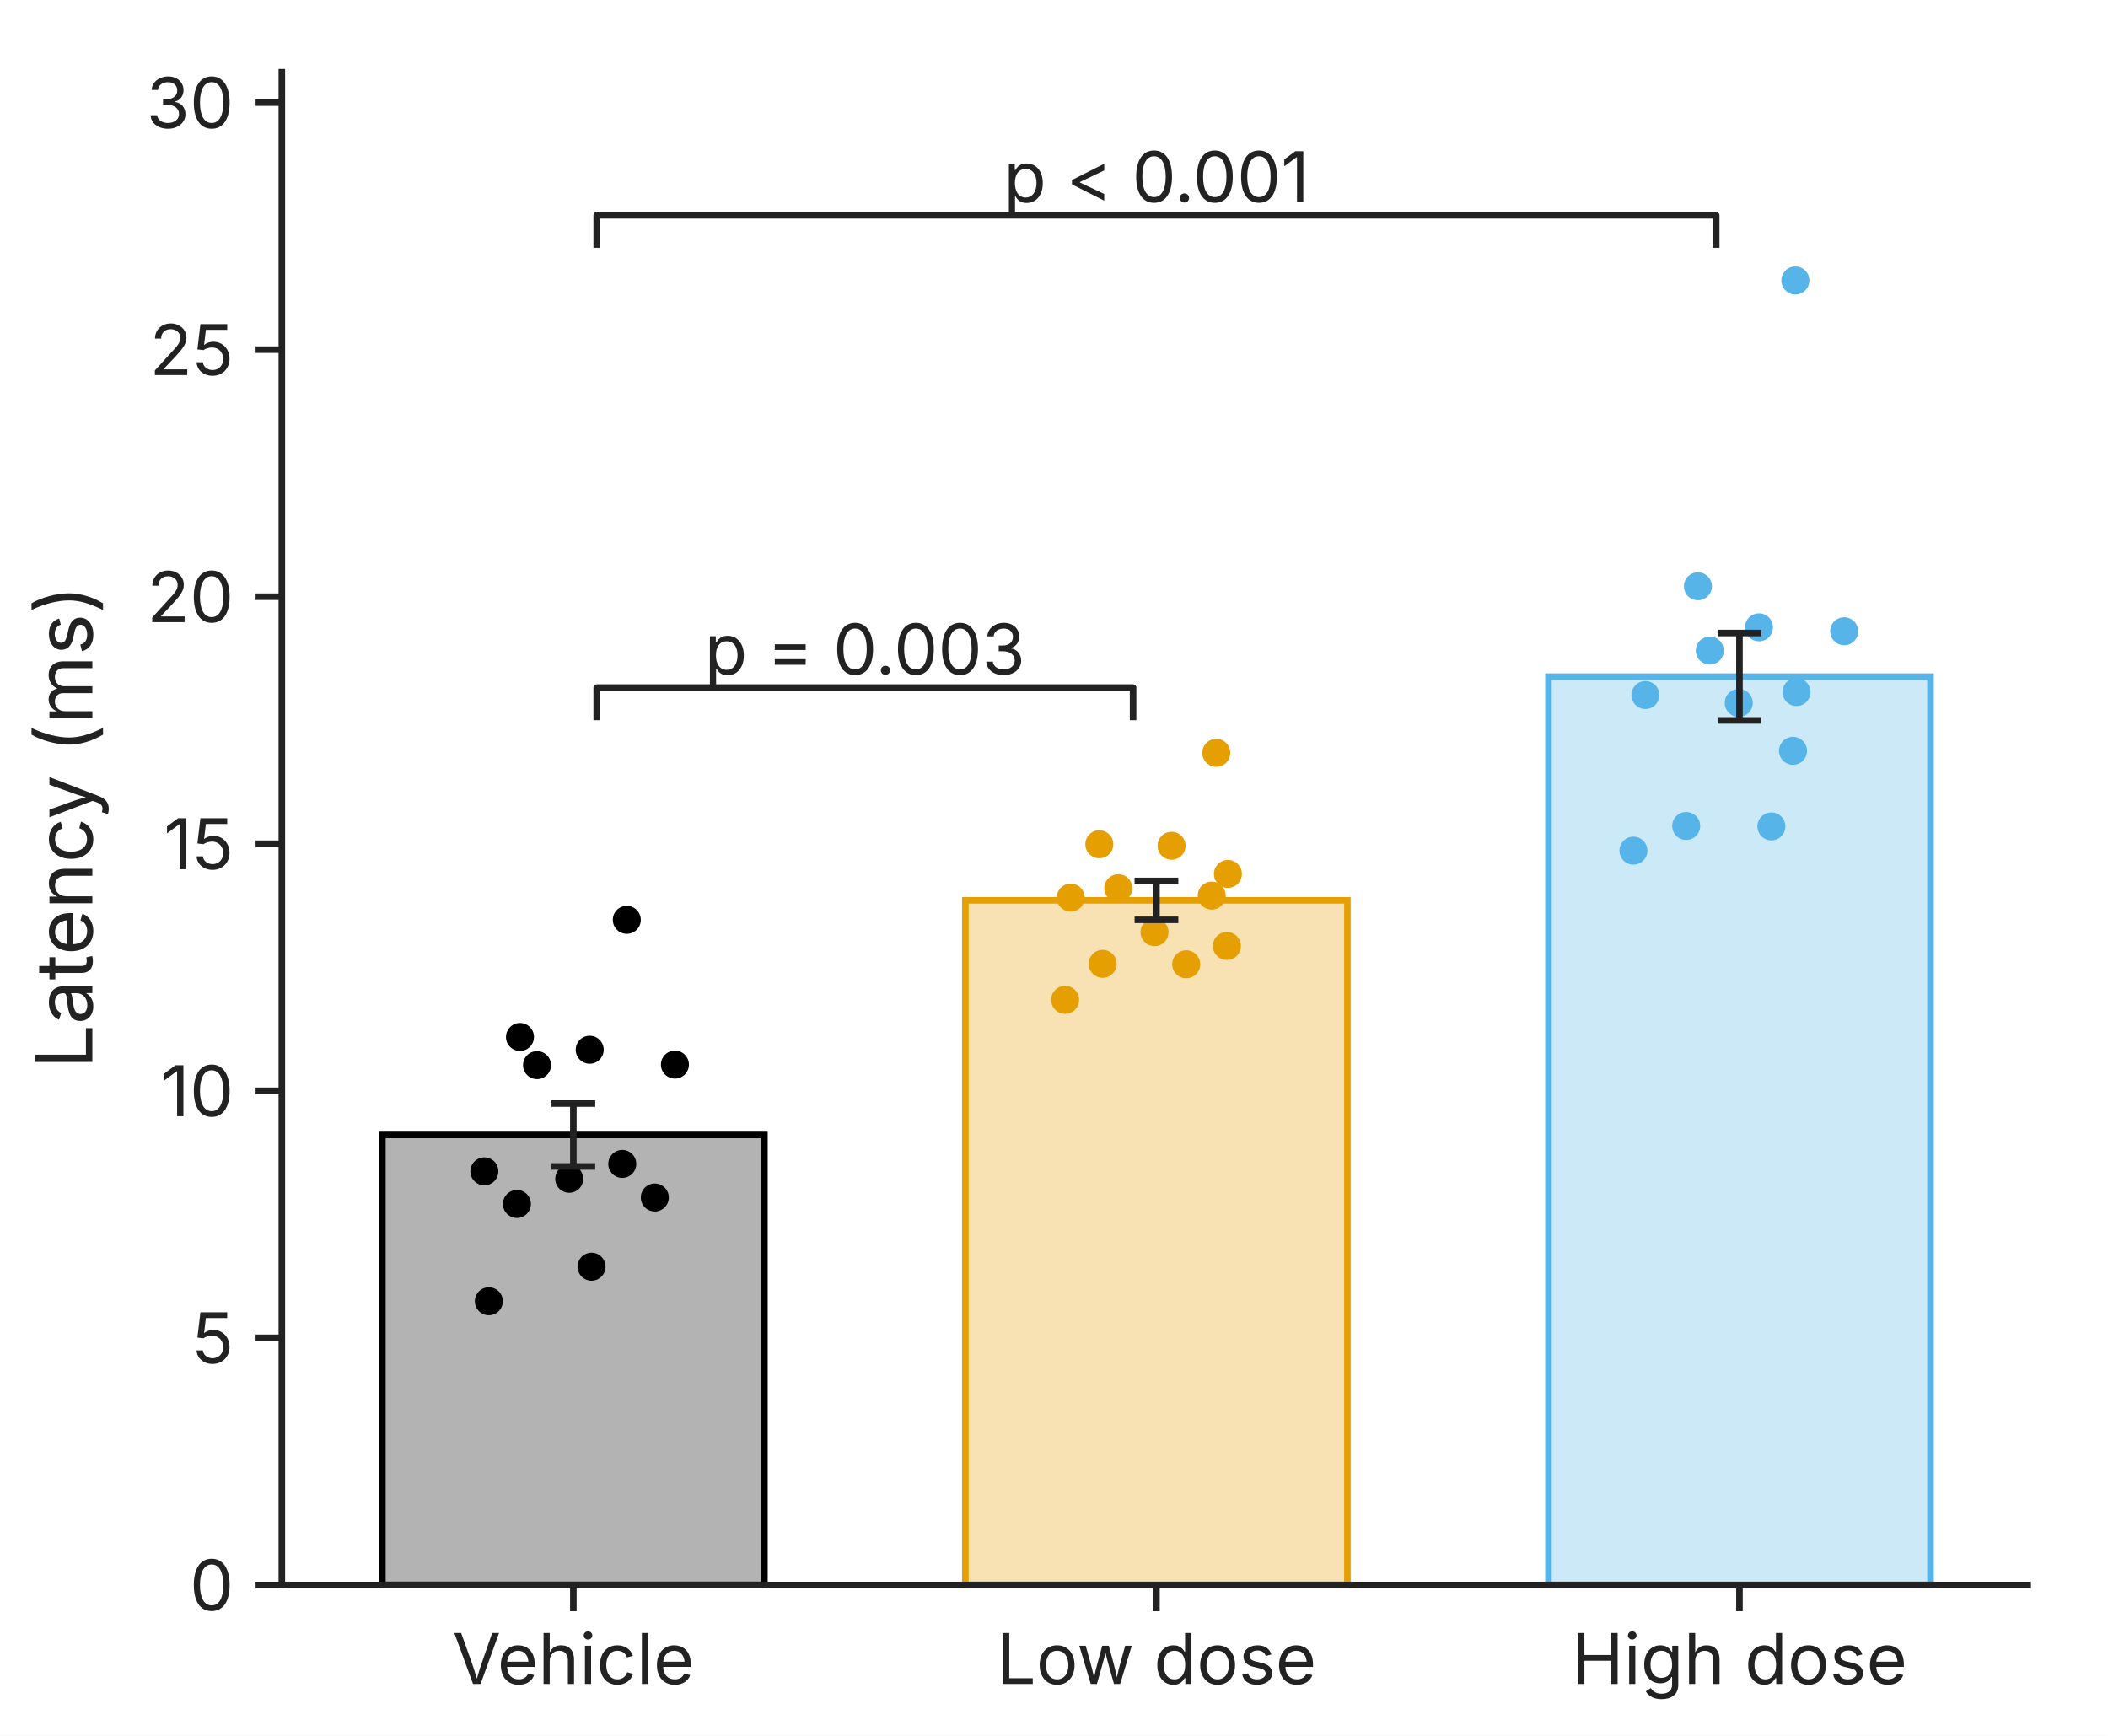
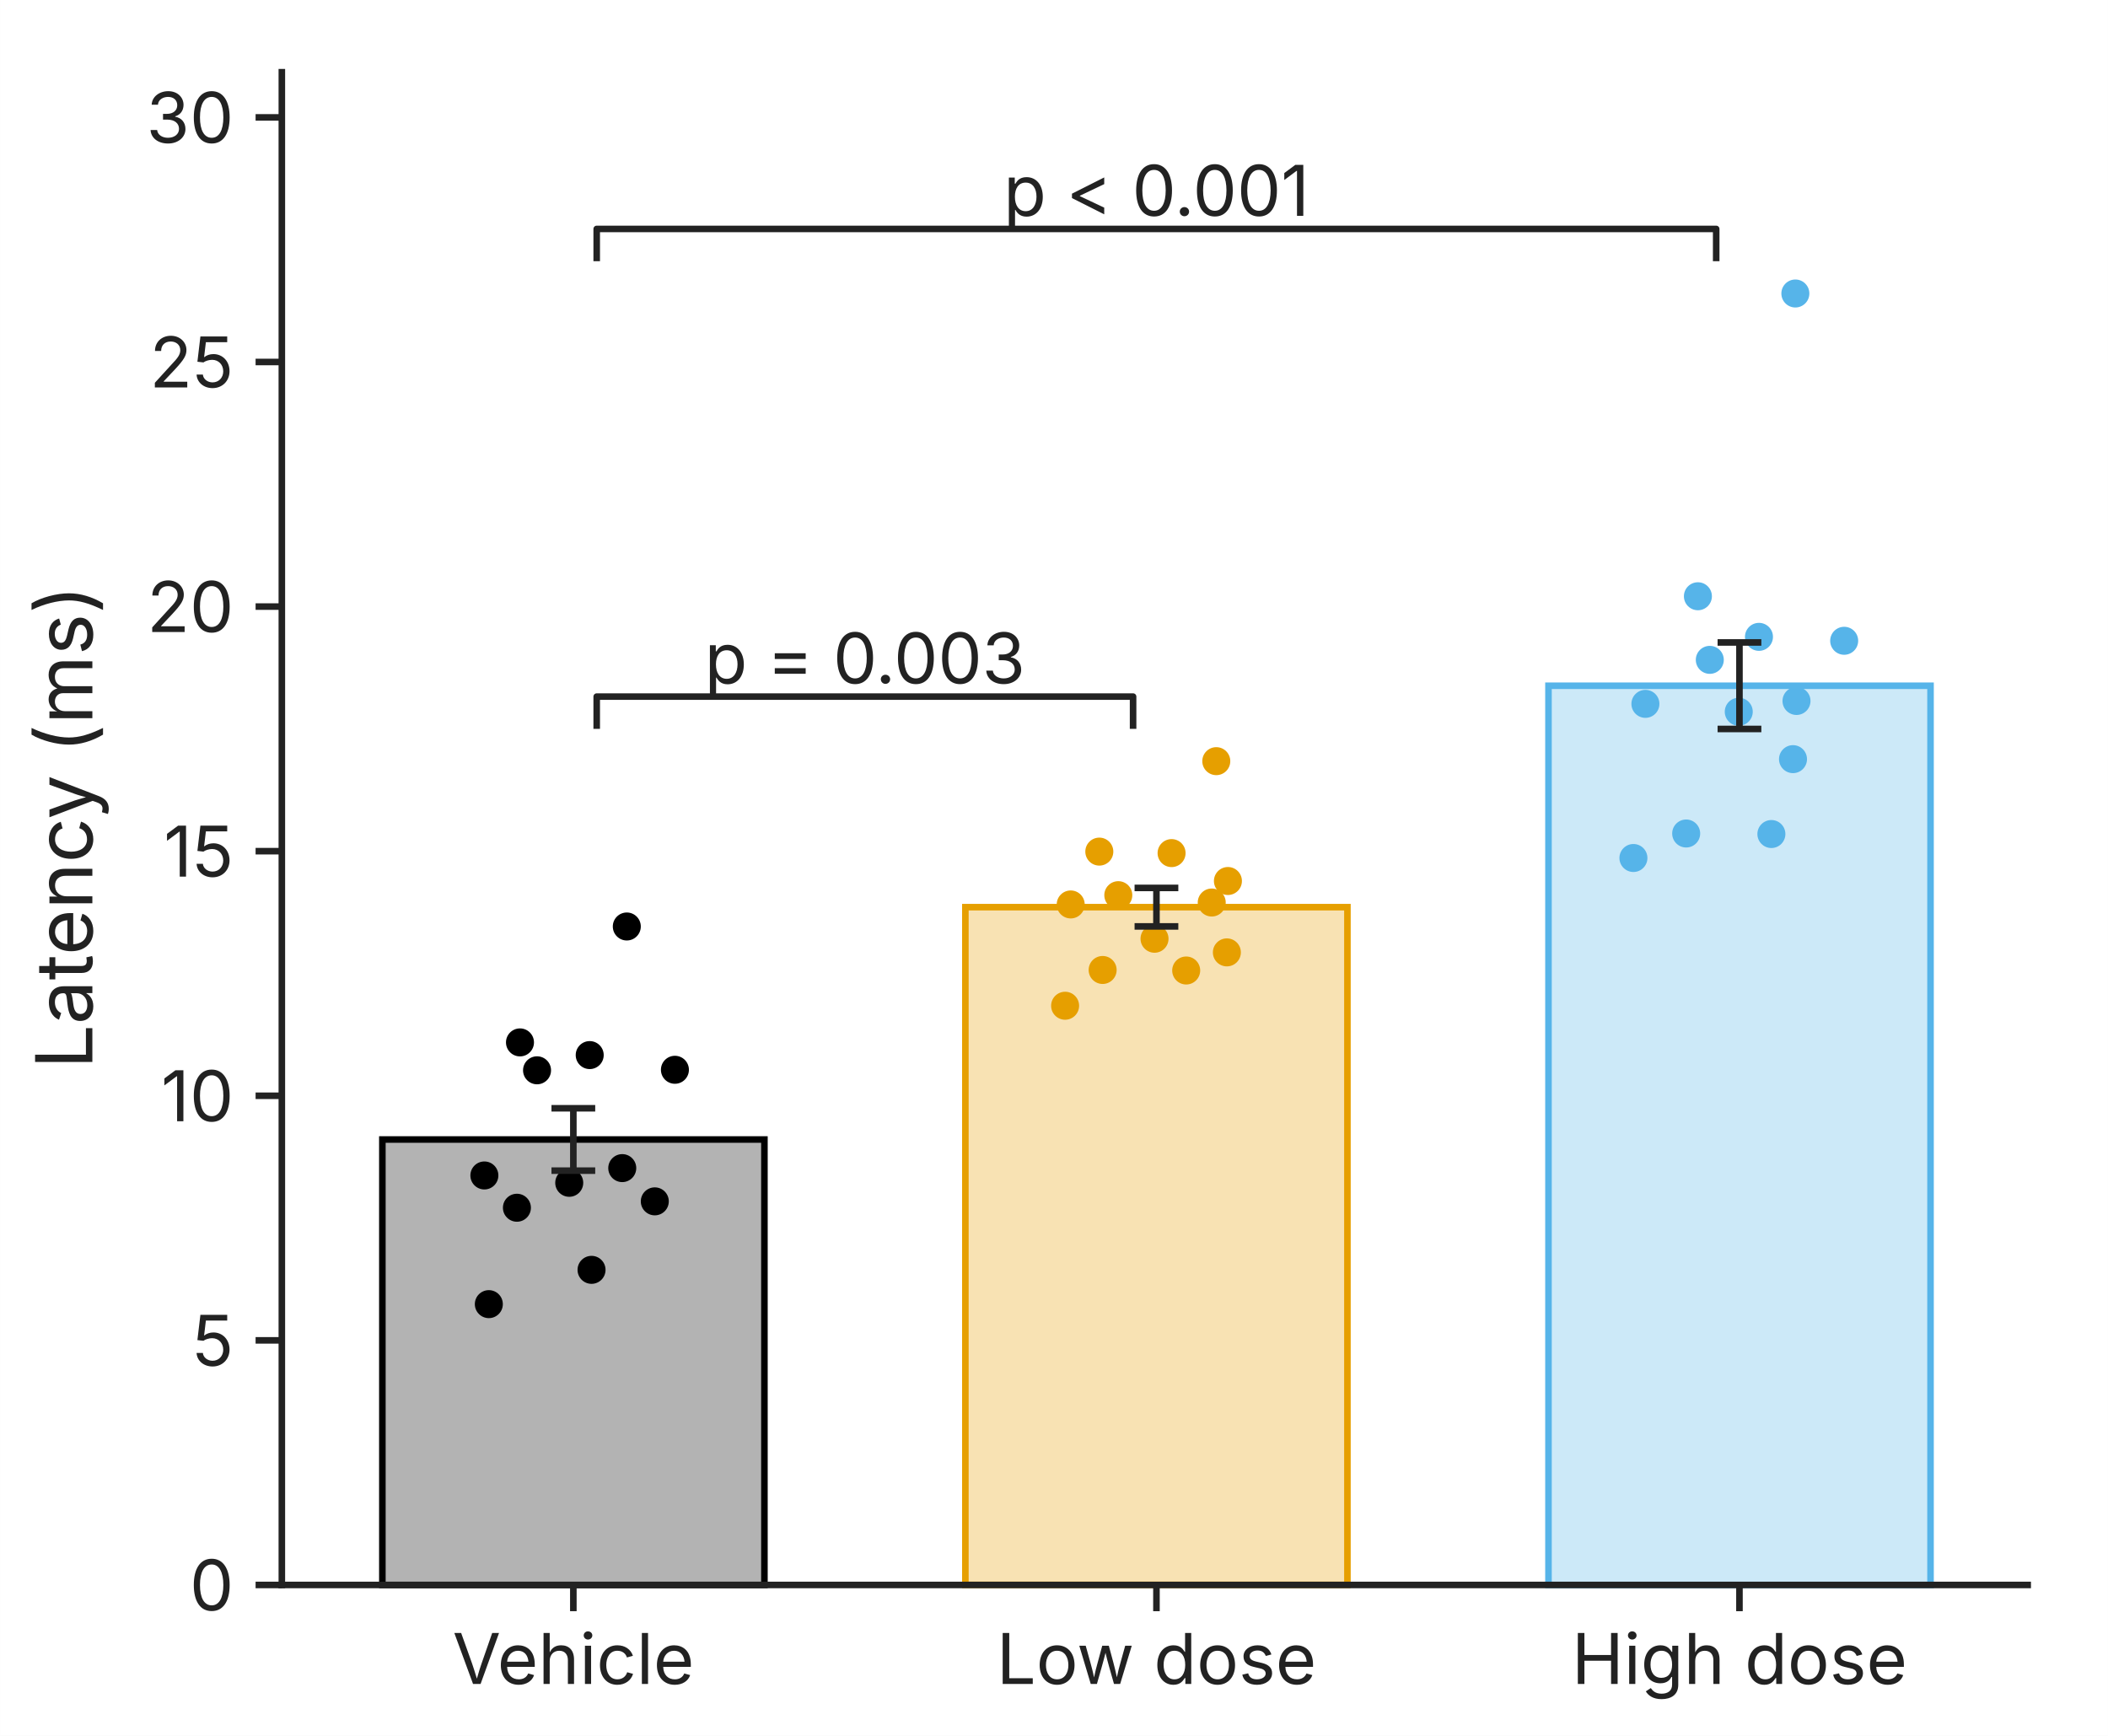
<svg xmlns="http://www.w3.org/2000/svg" version="1.1" width="85mm" height="70mm" viewBox="0 0 240.94 198.43" font-family="Inter">
  <rect id="background" width="240.94" height="198.43" fill="#ffffff" />
  <g>
    <g id="plot-area" data-target="/mapping">
      <g id="series-0" data-target="/style/datasets/0">
-         <rect x="43.7" y="129.74" width="43.67" height="51.43" fill="#b3b3b3" stroke="#000000" stroke-width="0.75" />
+         <rect x="43.7" y="130.26" width="43.67" height="50.92" fill="#b3b3b3" stroke="#000000" stroke-width="0.75" />
        <g fill="#000000">
-           <circle cx="67.4" cy="120" r="1.6" />
-           <circle cx="65.06" cy="134.75" r="1.6" />
-           <circle cx="71.64" cy="105.15" r="1.6" />
-           <circle cx="59.43" cy="118.54" r="1.6" />
-           <circle cx="74.84" cy="136.89" r="1.6" />
-           <circle cx="67.61" cy="144.8" r="1.6" />
-           <circle cx="59.08" cy="137.63" r="1.6" />
-           <circle cx="61.38" cy="121.76" r="1.6" />
-           <circle cx="55.87" cy="148.75" r="1.6" />
-           <circle cx="55.36" cy="133.9" r="1.6" />
-           <circle cx="77.14" cy="121.7" r="1.6" />
-           <circle cx="71.12" cy="133.05" r="1.6" />
+           <circle cx="67.4" cy="120.61" r="1.6" />
+           <circle cx="65.06" cy="135.21" r="1.6" />
+           <circle cx="71.64" cy="105.91" r="1.6" />
+           <circle cx="59.43" cy="119.16" r="1.6" />
+           <circle cx="74.84" cy="137.33" r="1.6" />
+           <circle cx="67.61" cy="145.16" r="1.6" />
+           <circle cx="59.08" cy="138.06" r="1.6" />
+           <circle cx="61.38" cy="122.35" r="1.6" />
+           <circle cx="55.87" cy="149.08" r="1.6" />
+           <circle cx="55.36" cy="134.37" r="1.6" />
+           <circle cx="77.14" cy="122.29" r="1.6" />
+           <circle cx="71.12" cy="133.53" r="1.6" />
        </g>
-         <line x1="65.53" y1="133.34" x2="65.53" y2="126.15" stroke="#222222" stroke-width="0.75" />
-         <line x1="63.03" y1="133.34" x2="68.03" y2="133.34" stroke="#222222" stroke-width="0.75" />
-         <line x1="63.03" y1="126.15" x2="68.03" y2="126.15" stroke="#222222" stroke-width="0.75" />
+         <line x1="65.53" y1="133.82" x2="65.53" y2="126.69" stroke="#222222" stroke-width="0.75" />
+         <line x1="63.03" y1="133.82" x2="68.03" y2="133.82" stroke="#222222" stroke-width="0.75" />
+         <line x1="63.03" y1="126.69" x2="68.03" y2="126.69" stroke="#222222" stroke-width="0.75" />
      </g>
      <g id="series-1" data-target="/style/datasets/1">
-         <rect x="110.34" y="102.92" width="43.67" height="78.25" fill="#f8e2b3" stroke="#e69f00" stroke-width="0.75" />
+         <rect x="110.34" y="103.7" width="43.67" height="77.47" fill="#f8e2b3" stroke="#e69f00" stroke-width="0.75" />
        <g fill="#e69f00">
-           <circle cx="135.58" cy="110.23" r="1.6" />
-           <circle cx="122.38" cy="102.61" r="1.6" />
-           <circle cx="131.96" cy="106.56" r="1.6" />
-           <circle cx="140.35" cy="99.9" r="1.6" />
-           <circle cx="138.5" cy="102.38" r="1.6" />
-           <circle cx="121.74" cy="114.3" r="1.6" />
-           <circle cx="140.23" cy="108.14" r="1.6" />
-           <circle cx="125.65" cy="96.51" r="1.6" />
-           <circle cx="133.91" cy="96.68" r="1.6" />
-           <circle cx="127.82" cy="101.53" r="1.6" />
-           <circle cx="126.03" cy="110.18" r="1.6" />
-           <circle cx="139.02" cy="86.06" r="1.6" />
+           <circle cx="135.58" cy="110.94" r="1.6" />
+           <circle cx="122.38" cy="103.39" r="1.6" />
+           <circle cx="131.96" cy="107.31" r="1.6" />
+           <circle cx="140.35" cy="100.71" r="1.6" />
+           <circle cx="138.5" cy="103.17" r="1.6" />
+           <circle cx="121.74" cy="114.97" r="1.6" />
+           <circle cx="140.23" cy="108.87" r="1.6" />
+           <circle cx="125.65" cy="97.35" r="1.6" />
+           <circle cx="133.91" cy="97.52" r="1.6" />
+           <circle cx="127.82" cy="102.33" r="1.6" />
+           <circle cx="126.03" cy="110.88" r="1.6" />
+           <circle cx="139.02" cy="87.01" r="1.6" />
        </g>
-         <line x1="132.18" y1="105.15" x2="132.18" y2="100.7" stroke="#222222" stroke-width="0.75" />
-         <line x1="129.68" y1="105.15" x2="134.68" y2="105.15" stroke="#222222" stroke-width="0.75" />
-         <line x1="129.68" y1="100.7" x2="134.68" y2="100.7" stroke="#222222" stroke-width="0.75" />
+         <line x1="132.18" y1="105.9" x2="132.18" y2="101.5" stroke="#222222" stroke-width="0.75" />
+         <line x1="129.68" y1="105.9" x2="134.68" y2="105.9" stroke="#222222" stroke-width="0.75" />
+         <line x1="129.68" y1="101.5" x2="134.68" y2="101.5" stroke="#222222" stroke-width="0.75" />
      </g>
      <g id="series-2" data-target="/style/datasets/2">
-         <rect x="176.99" y="77.35" width="43.67" height="103.82" fill="#cce9f8" stroke="#56b4e9" stroke-width="0.75" />
+         <rect x="176.99" y="78.39" width="43.67" height="102.79" fill="#cce9f8" stroke="#56b4e9" stroke-width="0.75" />
        <g fill="#56b4e9">
-           <circle cx="210.79" cy="72.16" r="1.6" />
-           <circle cx="205.34" cy="79.11" r="1.6" />
-           <circle cx="202.47" cy="94.47" r="1.6" />
-           <circle cx="201.05" cy="71.71" r="1.6" />
-           <circle cx="192.73" cy="94.42" r="1.6" />
-           <circle cx="188.07" cy="79.45" r="1.6" />
-           <circle cx="194.07" cy="67.02" r="1.6" />
-           <circle cx="195.43" cy="74.37" r="1.6" />
-           <circle cx="186.7" cy="97.24" r="1.6" />
-           <circle cx="204.94" cy="85.83" r="1.6" />
-           <circle cx="198.74" cy="80.35" r="1.6" />
-           <circle cx="205.21" cy="32.06" r="1.6" />
+           <circle cx="210.79" cy="73.25" r="1.6" />
+           <circle cx="205.34" cy="80.13" r="1.6" />
+           <circle cx="202.47" cy="95.34" r="1.6" />
+           <circle cx="201.05" cy="72.8" r="1.6" />
+           <circle cx="192.73" cy="95.28" r="1.6" />
+           <circle cx="188.07" cy="80.46" r="1.6" />
+           <circle cx="194.07" cy="68.16" r="1.6" />
+           <circle cx="195.43" cy="75.43" r="1.6" />
+           <circle cx="186.7" cy="98.08" r="1.6" />
+           <circle cx="204.94" cy="86.78" r="1.6" />
+           <circle cx="198.74" cy="81.36" r="1.6" />
+           <circle cx="205.21" cy="33.55" r="1.6" />
        </g>
-         <line x1="198.82" y1="82.35" x2="198.82" y2="72.36" stroke="#222222" stroke-width="0.75" />
-         <line x1="196.32" y1="82.35" x2="201.32" y2="82.35" stroke="#222222" stroke-width="0.75" />
-         <line x1="196.32" y1="72.36" x2="201.32" y2="72.36" stroke="#222222" stroke-width="0.75" />
+         <line x1="198.82" y1="83.33" x2="198.82" y2="73.44" stroke="#222222" stroke-width="0.75" />
+         <line x1="196.32" y1="83.33" x2="201.32" y2="83.33" stroke="#222222" stroke-width="0.75" />
+         <line x1="196.32" y1="73.44" x2="201.32" y2="73.44" stroke="#222222" stroke-width="0.75" />
      </g>
      <g id="annotation-0" data-target="/annotations/0">
-         <polyline points="68.2,82.33 68.2,78.6 129.51,78.6 129.51,82.33" fill="none" stroke="#222222" stroke-width="0.75" stroke-linejoin="round" />
-         <text x="98.85" y="77.1" font-size="8" text-anchor="middle" fill="#222222">p = 0.003</text>
+         <polyline points="68.2,83.32 68.2,79.63 129.51,79.63 129.51,83.32" fill="none" stroke="#222222" stroke-width="0.75" stroke-linejoin="round" />
+         <text x="98.85" y="78.13" font-size="8" text-anchor="middle" fill="#222222">p = 0.003</text>
      </g>
      <g id="annotation-1" data-target="/annotations/1">
-         <polyline points="68.2,28.33 68.2,24.61 196.16,24.61 196.16,28.33" fill="none" stroke="#222222" stroke-width="0.75" stroke-linejoin="round" />
-         <text x="132.18" y="23.11" font-size="8" text-anchor="middle" fill="#222222">p &lt; 0.001</text>
+         <polyline points="68.2,29.86 68.2,26.17 196.16,26.17 196.16,29.86" fill="none" stroke="#222222" stroke-width="0.75" stroke-linejoin="round" />
+         <text x="132.18" y="24.67" font-size="8" text-anchor="middle" fill="#222222">p &lt; 0.001</text>
      </g>
    </g>
    <g id="axis-x" data-target="/axes/x">
      <line x1="31.83" y1="181.18" x2="232.14" y2="181.18" stroke="#222222" stroke-width="0.75" />
      <line x1="65.53" y1="181.18" x2="65.53" y2="184.18" stroke="#222222" stroke-width="0.75" />
      <line x1="132.18" y1="181.18" x2="132.18" y2="184.18" stroke="#222222" stroke-width="0.75" />
      <line x1="198.82" y1="181.18" x2="198.82" y2="184.18" stroke="#222222" stroke-width="0.75" />
      <g id="axis-x-labels" data-target="/axes/x/ticks">
        <text x="65.53" y="192.5" font-size="8" text-anchor="middle" fill="#222222">Vehicle</text>
        <text x="132.18" y="192.5" font-size="8" text-anchor="middle" fill="#222222">Low dose</text>
        <text x="198.82" y="192.5" font-size="8" text-anchor="middle" fill="#222222">High dose</text>
      </g>
    </g>
    <g id="axis-y" data-target="/axes/y">
      <line x1="32.21" y1="7.88" x2="32.21" y2="181.55" stroke="#222222" stroke-width="0.75" />
      <line x1="29.21" y1="181.18" x2="32.21" y2="181.18" stroke="#222222" stroke-width="0.75" />
-       <line x1="29.21" y1="152.93" x2="32.21" y2="152.93" stroke="#222222" stroke-width="0.75" />
-       <line x1="29.21" y1="124.69" x2="32.21" y2="124.69" stroke="#222222" stroke-width="0.75" />
-       <line x1="29.21" y1="96.45" x2="32.21" y2="96.45" stroke="#222222" stroke-width="0.75" />
-       <line x1="29.21" y1="68.21" x2="32.21" y2="68.21" stroke="#222222" stroke-width="0.75" />
-       <line x1="29.21" y1="39.97" x2="32.21" y2="39.97" stroke="#222222" stroke-width="0.75" />
-       <line x1="29.21" y1="11.73" x2="32.21" y2="11.73" stroke="#222222" stroke-width="0.75" />
+       <line x1="29.21" y1="153.22" x2="32.21" y2="153.22" stroke="#222222" stroke-width="0.75" />
+       <line x1="29.21" y1="125.26" x2="32.21" y2="125.26" stroke="#222222" stroke-width="0.75" />
+       <line x1="29.21" y1="97.3" x2="32.21" y2="97.3" stroke="#222222" stroke-width="0.75" />
+       <line x1="29.21" y1="69.34" x2="32.21" y2="69.34" stroke="#222222" stroke-width="0.75" />
+       <line x1="29.21" y1="41.38" x2="32.21" y2="41.38" stroke="#222222" stroke-width="0.75" />
+       <line x1="29.21" y1="13.42" x2="32.21" y2="13.42" stroke="#222222" stroke-width="0.75" />
      <g id="axis-y-labels" data-target="/axes/y/ticks">
        <text x="26.71" y="184.09" font-size="8" text-anchor="end" fill="#222222">0</text>
-         <text x="26.71" y="155.84" font-size="8" text-anchor="end" fill="#222222">5</text>
-         <text x="26.71" y="127.6" font-size="8" text-anchor="end" fill="#222222">10</text>
-         <text x="26.71" y="99.36" font-size="8" text-anchor="end" fill="#222222">15</text>
-         <text x="26.71" y="71.12" font-size="8" text-anchor="end" fill="#222222">20</text>
-         <text x="26.71" y="42.88" font-size="8" text-anchor="end" fill="#222222">25</text>
-         <text x="26.71" y="14.64" font-size="8" text-anchor="end" fill="#222222">30</text>
+         <text x="26.71" y="156.13" font-size="8" text-anchor="end" fill="#222222">5</text>
+         <text x="26.71" y="128.17" font-size="8" text-anchor="end" fill="#222222">10</text>
+         <text x="26.71" y="100.21" font-size="8" text-anchor="end" fill="#222222">15</text>
+         <text x="26.71" y="72.25" font-size="8" text-anchor="end" fill="#222222">20</text>
+         <text x="26.71" y="44.29" font-size="8" text-anchor="end" fill="#222222">25</text>
+         <text x="26.71" y="16.33" font-size="8" text-anchor="end" fill="#222222">30</text>
      </g>
    </g>
    <g id="axis-y-title" data-target="/axes/y/title">
      <text x="10.55" y="94.53" font-size="9" text-anchor="middle" fill="#222222" transform="rotate(-90 10.55 94.53)">Latency (ms)</text>
    </g>
  </g>
</svg>
